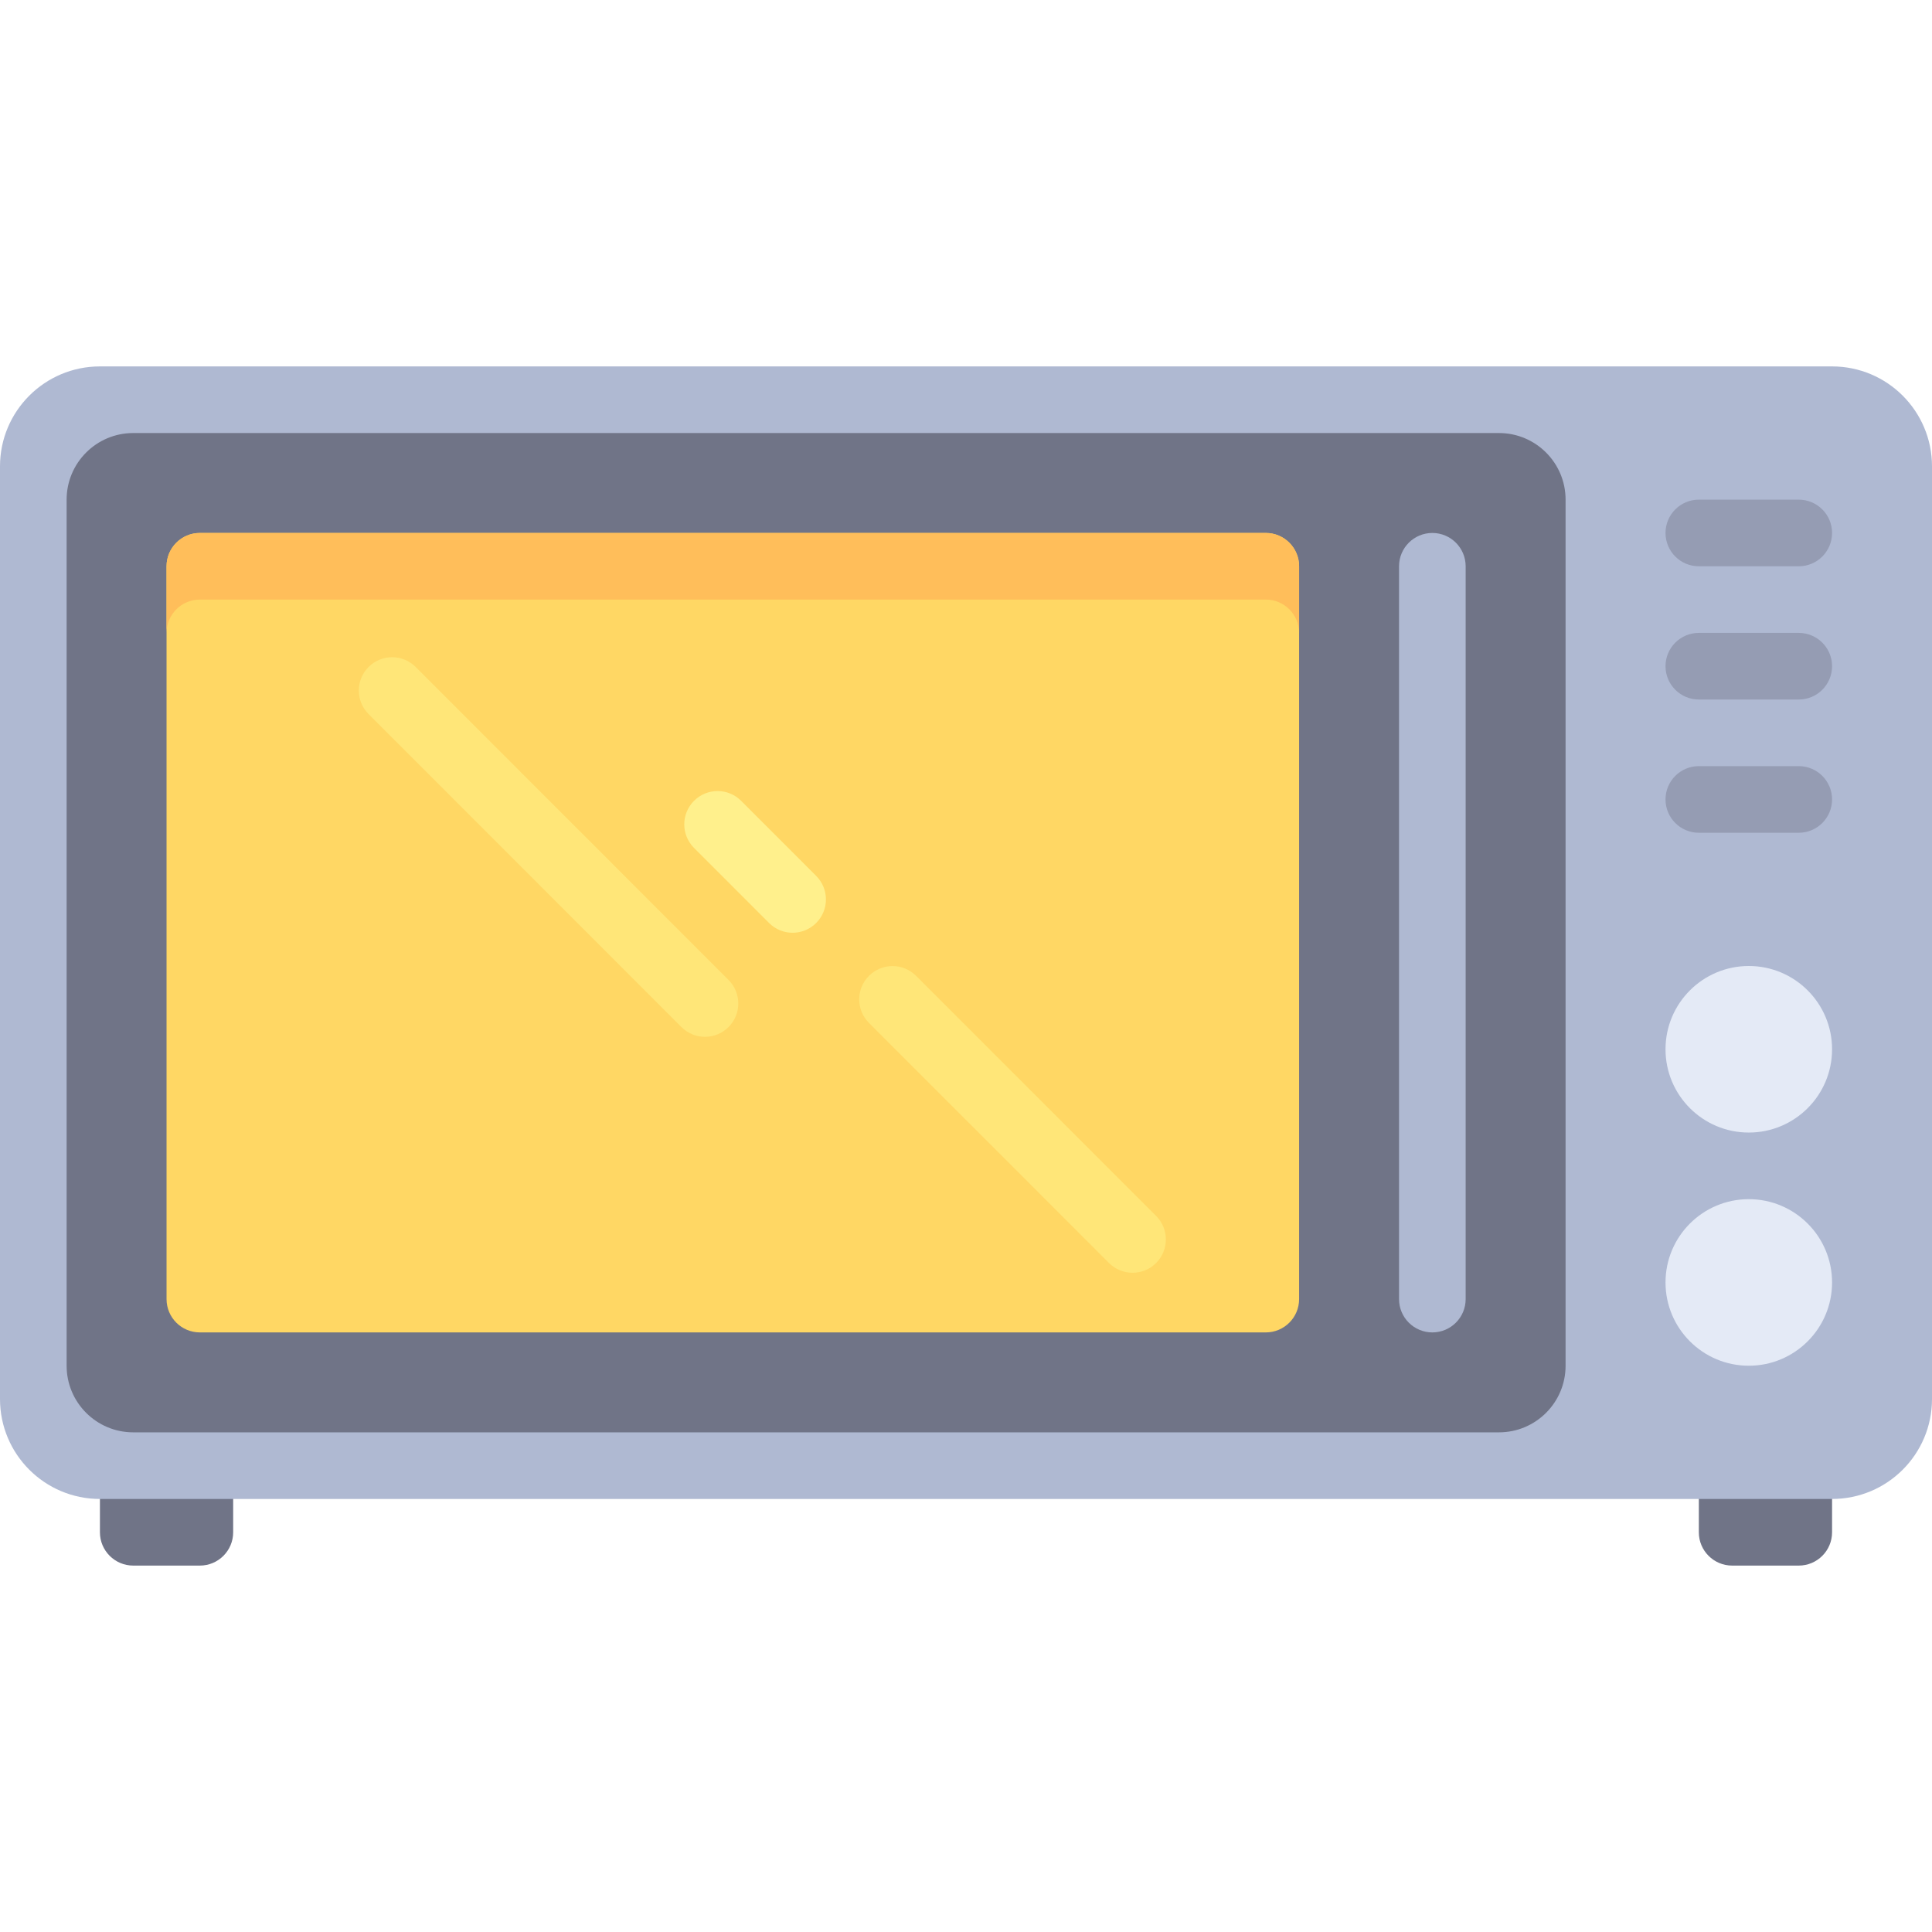
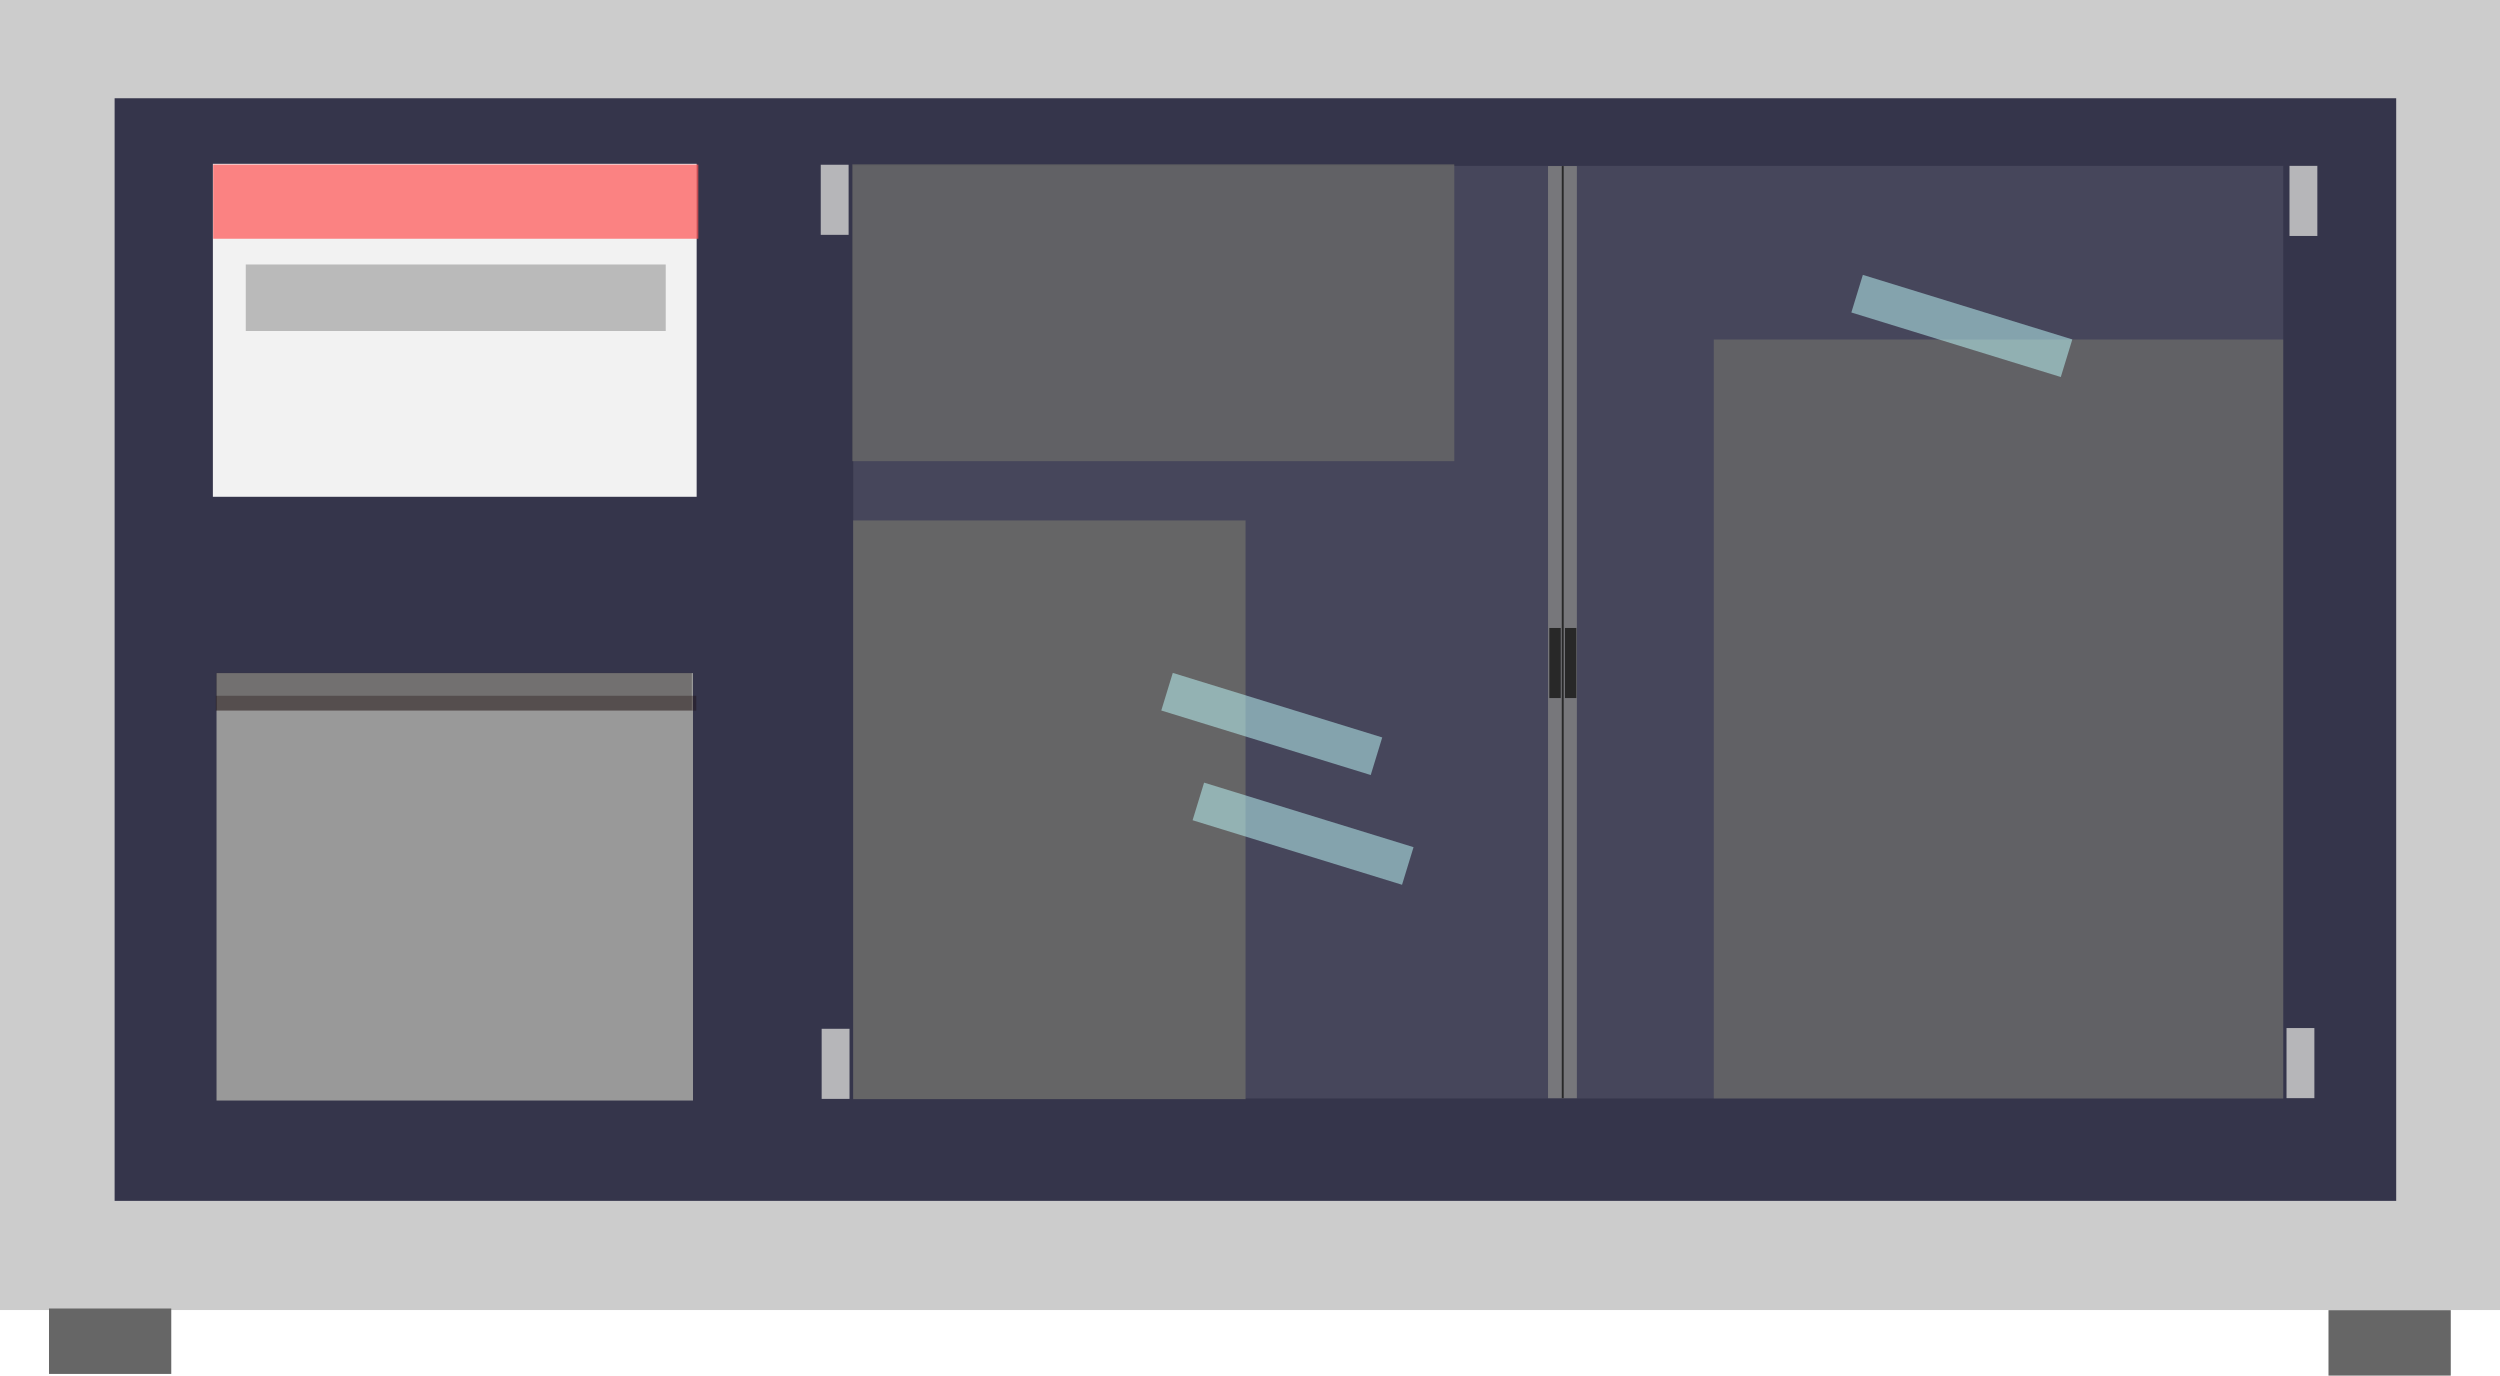
- <svg xmlns="http://www.w3.org/2000/svg" height="800px" width="800px" version="1.1" id="Layer_1" viewBox="0 0 512 512" xml:space="preserve">
-   <g>
-     <path style="fill:#707487;" d="M52.966,414.897H35.31c-4.875,0-8.828-3.953-8.828-8.828v-17.655h35.31v17.655   C61.793,410.944,57.841,414.897,52.966,414.897z" />
-     <path style="fill:#707487;" d="M476.69,414.897h-17.655c-4.875,0-8.828-3.953-8.828-8.828v-17.655h35.31v17.655   C485.517,410.944,481.565,414.897,476.69,414.897z" />
+ <svg xmlns="http://www.w3.org/2000/svg" width="134.6mm" height="74.055mm" version="1.1" viewBox="0 0 134.6 74.055">
+   <g transform="translate(-37.324 -106.97)">
+     <g>
+       <rect x="37.324" y="106.97" width="134.6" height="70.533" fill="#ccc" style="paint-order:fill markers stroke" />
+       <rect x="43.495" y="112.26" width="122.84" height="59.365" fill="#35354b" />
+       <rect x="39.962" y="177.42" width="6.583" height="3.522" fill="#666" />
+       <rect x="162.69" y="177.51" width="6.583" height="3.522" fill="#666" />
+       <rect x="48.785" y="115.79" width="26.047" height="17.927" fill="#f2f2f2" />
+       <rect x="83.265" y="115.9" width="76.988" height="50.21" fill="#1a1a1a" opacity=".828" style="mix-blend-mode:screen" />
+       <rect x="48.982" y="143.21" width="25.653" height="23.013" fill="#999" />
+     </g>
+     <rect x="48.947" y="143.2" width="25.623" height="2.017" fill="#1d1515" fill-opacity=".308" style="paint-order:stroke fill markers" />
+     <rect x="48.947" y="144.43" width="25.866" height=".801" fill="#140000" fill-opacity=".308" style="paint-order:stroke fill markers" />
+     <rect x="48.801" y="115.83" width="26.121" height="3.994" fill="#f55" fill-opacity=".708" style="paint-order:stroke fill markers" />
+     <rect x="50.556" y="121.21" width="22.611" height="3.581" fill="#3d3d3d" fill-opacity=".308" style="paint-order:stroke fill markers" />
+     <rect x="120.67" y="115.91" width="1.552" height="50.186" fill="#808080" opacity=".85" style="paint-order:stroke fill markers" />
+     <g fill="#1a1a1a">
+       <rect x="121.41" y="115.91" width=".103" height="50.186" opacity=".85" style="paint-order:stroke fill markers" />
+       <rect x="120.74" y="140.78" width=".615" height="3.774" opacity=".85" style="paint-order:stroke fill markers" />
+       <rect x="121.58" y="140.78" width=".615" height="3.774" opacity=".85" style="paint-order:stroke fill markers" />
+     </g>
+     <g fill="#ccc">
+       <rect x="160.59" y="115.9" width="1.5" height="3.774" opacity=".85" style="paint-order:stroke fill markers" />
+       <rect x="160.43" y="162.32" width="1.5" height="3.774" opacity=".85" style="paint-order:stroke fill markers" />
+       <rect x="81.562" y="162.36" width="1.5" height="3.774" opacity=".85" style="paint-order:stroke fill markers" />
+       <rect x="81.513" y="115.84" width="1.5" height="3.774" opacity=".85" style="paint-order:stroke fill markers" />
+     </g>
+     <g fill="#666">
+       <rect x="83.216" y="115.82" width="32.406" height="15.98" opacity=".85" style="paint-order:stroke fill markers" />
+       <rect x="83.259" y="134.99" width="21.125" height="31.157" opacity=".966" style="paint-order:stroke fill markers" />
+       <rect transform="scale(-1,1)" x="-160.25" y="125.25" width="30.656" height="40.858" opacity=".85" style="paint-order:stroke fill markers" />
+     </g>
+     <g fill="#c3ffff" fill-opacity=".5">
+       <rect transform="matrix(.95567 .29444 -.29251 .95626 0 0)" x="137.96" y="107.27" width="11.8" height="2.117" style="paint-order:stroke fill markers" />
+       <rect transform="matrix(.95567 .29444 -.29251 .95626 0 0)" x="141.3" y="112.42" width="11.8" height="2.117" style="paint-order:stroke fill markers" />
+       <rect transform="matrix(.95567 .29444 -.29251 .95626 0 0)" x="167.22" y="75.851" width="11.8" height="2.117" style="paint-order:stroke fill markers" />
+     </g>
  </g>
-   <path style="fill:#AFB9D2;" d="M485.517,397.241H26.483C11.857,397.241,0,385.385,0,370.759V123.586  c0-14.626,11.857-26.483,26.483-26.483h459.034c14.626,0,26.483,11.857,26.483,26.483v247.172  C512,385.385,500.143,397.241,485.517,397.241z" />
-   <path style="fill:#707487;" d="M397.241,379.586H35.31c-9.751,0-17.655-7.904-17.655-17.655V132.414  c0-9.751,7.904-17.655,17.655-17.655h361.931c9.751,0,17.655,7.904,17.655,17.655v229.517  C414.897,371.682,406.993,379.586,397.241,379.586z" />
-   <path style="fill:#AFB9D2;" d="M379.586,353.103L379.586,353.103c4.875,0,8.828-3.953,8.828-8.828V150.069  c0-4.875-3.953-8.828-8.828-8.828l0,0c-4.875,0-8.828,3.953-8.828,8.828v194.207C370.759,349.151,374.711,353.103,379.586,353.103z" />
-   <path style="fill:#FFD764;" d="M52.966,353.103h282.483c4.875,0,8.828-3.953,8.828-8.828V150.069c0-4.875-3.953-8.828-8.828-8.828  H52.966c-4.875,0-8.828,3.953-8.828,8.828v194.207C44.138,349.151,48.09,353.103,52.966,353.103z" />
-   <g>
-     <circle style="fill:#E4EAF6;" cx="463.448" cy="339.862" r="22.069" />
-     <circle style="fill:#E4EAF6;" cx="463.448" cy="278.069" r="22.069" />
-   </g>
-   <g>
-     <path style="fill:#959CB3;" d="M476.69,220.69h-26.483c-4.875,0-8.828-3.953-8.828-8.828l0,0c0-4.875,3.953-8.828,8.828-8.828   h26.483c4.875,0,8.828,3.953,8.828,8.828l0,0C485.517,216.737,481.565,220.69,476.69,220.69z" />
-     <path style="fill:#959CB3;" d="M476.69,185.379h-26.483c-4.875,0-8.828-3.953-8.828-8.828l0,0c0-4.875,3.953-8.828,8.828-8.828   h26.483c4.875,0,8.828,3.953,8.828,8.828l0,0C485.517,181.427,481.565,185.379,476.69,185.379z" />
-     <path style="fill:#959CB3;" d="M476.69,150.069h-26.483c-4.875,0-8.828-3.953-8.828-8.828l0,0c0-4.875,3.953-8.828,8.828-8.828   h26.483c4.875,0,8.828,3.953,8.828,8.828l0,0C485.517,146.116,481.565,150.069,476.69,150.069z" />
-   </g>
-   <g>
-     <path style="fill:#FFE678;" d="M186.828,274.767c-2.259,0-4.518-0.862-6.241-2.586l-82.909-82.943   c-3.448-3.448-3.448-9.038,0-12.483c3.448-3.448,9.035-3.448,12.483,0l82.909,82.943c3.448,3.448,3.448,9.038,0,12.483   C191.346,273.906,189.087,274.767,186.828,274.767z" />
-     <path style="fill:#FFE678;" d="M300.138,337.297c-2.259,0-4.518-0.862-6.241-2.586l-63.61-63.624   c-3.448-3.448-3.448-9.038,0-12.483c3.448-3.448,9.035-3.448,12.483,0l63.61,63.624c3.448,3.448,3.448,9.038,0,12.483   C304.655,336.435,302.397,337.297,300.138,337.297z" />
-   </g>
-   <path style="fill:#FFF08C;" d="M210.052,247.19c-2.259,0-4.522-0.862-6.241-2.586l-19.887-19.896c-3.448-3.448-3.448-9.038,0-12.483  c3.448-3.448,9.043-3.448,12.483,0l19.887,19.896c3.448,3.448,3.448,9.038,0,12.483C214.57,246.327,212.311,247.19,210.052,247.19z" />
-   <path style="fill:#FFBE5A;" d="M335.448,141.241H52.966c-4.875,0-8.828,3.953-8.828,8.828v17.655c0-4.875,3.953-8.828,8.828-8.828  h282.483c4.875,0,8.828,3.953,8.828,8.828v-17.655C344.276,145.194,340.323,141.241,335.448,141.241z" />
</svg>
